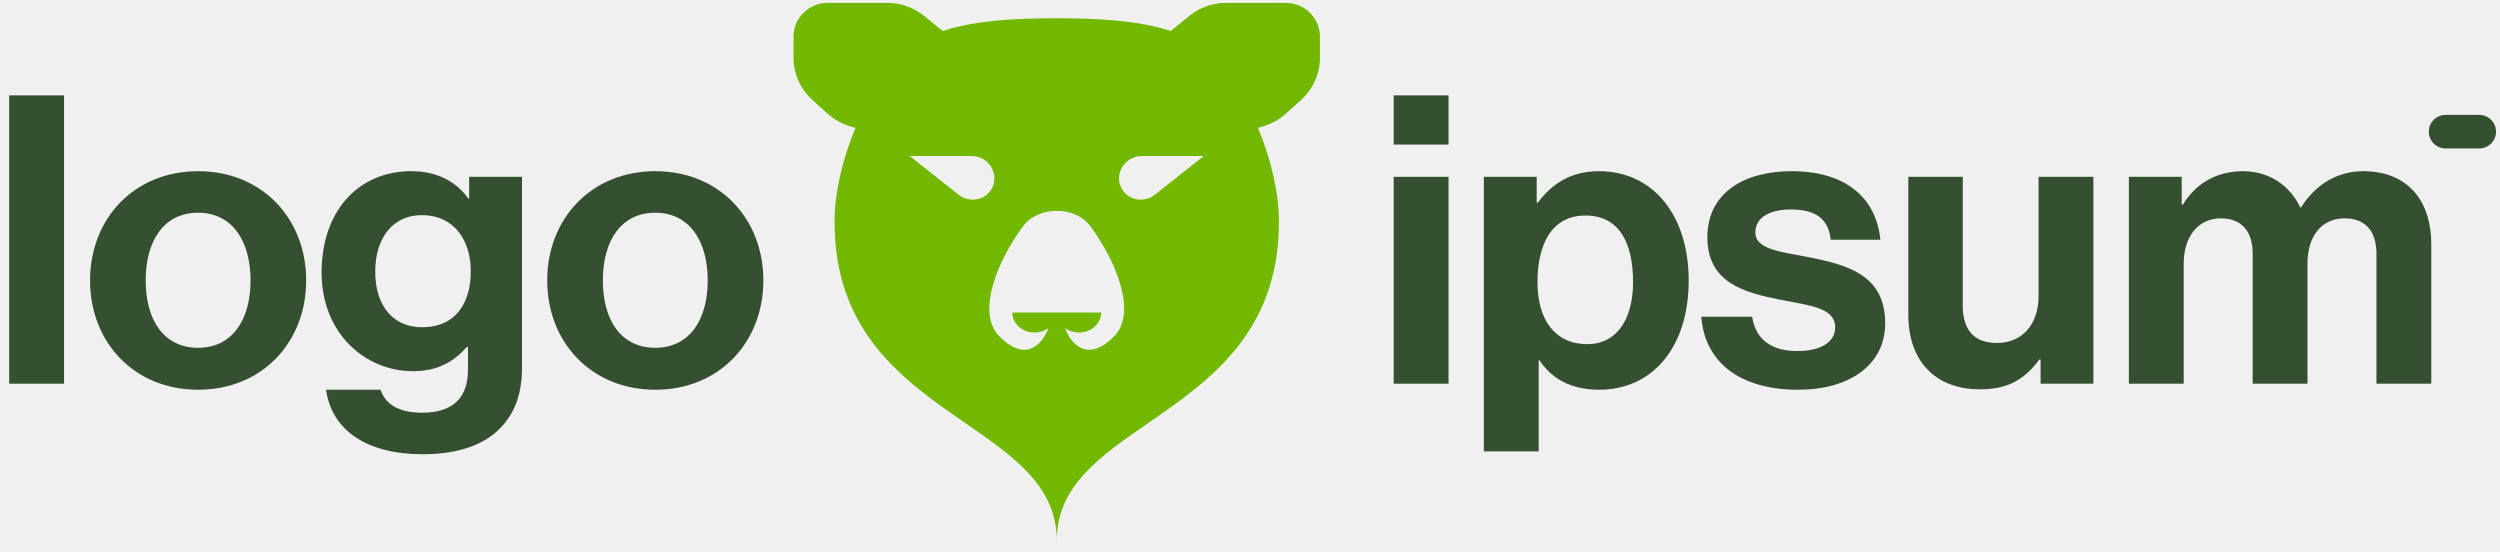
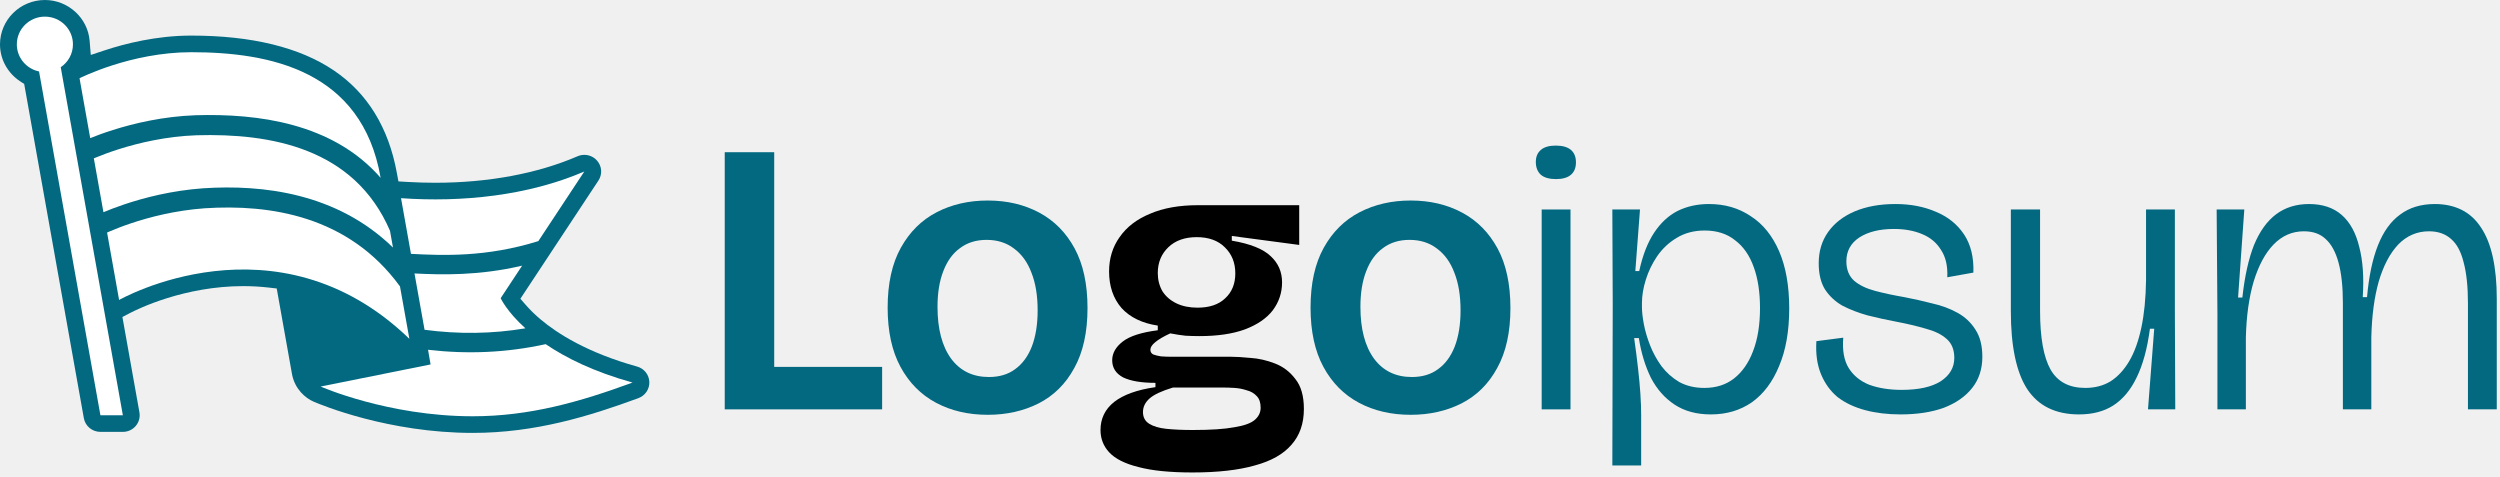
- <svg xmlns="http://www.w3.org/2000/svg" id="logo-75" width="186" height="41" viewBox="0 0 186 41" fill="none">
-   <path class="ccustom" fill-rule="evenodd" clip-rule="evenodd" d="M59.037 2.729C59.037 1.339 60.176 0.213 61.581 0.213H66.011C67.011 0.213 67.98 0.556 68.753 1.183L70.1 2.276L70.134 2.306C70.165 2.296 70.196 2.286 70.228 2.276C72.659 1.506 75.609 1.359 78.621 1.359C81.632 1.359 84.582 1.506 87.013 2.276C87.045 2.286 87.076 2.296 87.107 2.306L87.141 2.276L88.488 1.183C89.261 0.556 90.23 0.213 91.23 0.213H95.66C97.065 0.213 98.204 1.339 98.204 2.729V4.284C98.204 5.487 97.691 6.635 96.792 7.445L95.705 8.425C95.174 8.904 94.537 9.252 93.845 9.442L93.588 9.512C94.595 11.89 95.152 14.432 95.152 16.488C95.152 24.759 89.978 28.332 85.419 31.479C81.829 33.958 78.621 36.173 78.621 40.213C78.621 36.173 75.412 33.958 71.822 31.479C67.263 28.332 62.089 24.759 62.089 16.488C62.089 14.432 62.646 11.89 63.653 9.512L63.396 9.442C62.704 9.252 62.067 8.904 61.536 8.425L60.449 7.445C59.55 6.635 59.037 5.487 59.037 4.284V2.729ZM81.927 23.25C81.927 23.645 81.753 24.024 81.443 24.304C81.133 24.583 80.712 24.74 80.274 24.74C79.895 24.74 79.53 24.623 79.238 24.411C79.735 25.728 81.008 26.976 82.944 24.969C84.653 23.105 82.868 19.172 81.129 16.838C80.549 16.06 79.597 15.686 78.621 15.686C77.644 15.686 76.692 16.06 76.112 16.838C74.373 19.172 72.588 23.105 74.297 24.969C76.233 26.976 77.506 25.728 78.003 24.411C77.711 24.623 77.346 24.74 76.967 24.74C76.529 24.74 76.108 24.583 75.798 24.304C75.488 24.024 75.314 23.645 75.314 23.25H81.927ZM72.29 11.608H67.684L71.314 14.483C72.113 15.115 73.28 14.913 73.774 14.057C74.398 12.975 73.569 11.608 72.29 11.608ZM84.951 11.608H89.557L85.927 14.483C85.128 15.115 83.961 14.913 83.467 14.057C82.843 12.975 83.672 11.608 84.951 11.608Z" fill="#72B800" />
-   <path class="ccustom" d="M103.69 28.546H107.77V13.156H103.69V28.546ZM103.69 10.756H107.77V7.096H103.69V10.756Z" fill="#355030" />
-   <path class="ccustom" d="M110.399 33.586H114.479V26.806H114.539C115.409 28.126 116.819 28.996 118.979 28.996C122.939 28.996 125.639 25.846 125.639 20.866C125.639 16.066 123.029 12.736 118.949 12.736C116.849 12.736 115.409 13.726 114.419 15.076H114.329V13.156H110.399V33.586ZM118.109 25.606C115.679 25.606 114.389 23.776 114.389 20.986C114.389 18.226 115.409 16.036 117.959 16.036C120.479 16.036 121.499 18.076 121.499 20.986C121.499 23.896 120.179 25.606 118.109 25.606Z" fill="#355030" />
-   <path class="ccustom" d="M133.778 28.996C137.618 28.996 140.258 27.136 140.258 24.046C140.258 20.446 137.408 19.726 134.828 19.186C132.638 18.736 130.598 18.616 130.598 17.296C130.598 16.186 131.648 15.586 133.238 15.586C134.978 15.586 136.028 16.186 136.208 17.836H139.898C139.598 14.746 137.348 12.736 133.298 12.736C129.788 12.736 127.028 14.326 127.028 17.656C127.028 21.016 129.728 21.766 132.488 22.306C134.588 22.726 136.538 22.876 136.538 24.346C136.538 25.426 135.518 26.116 133.718 26.116C131.888 26.116 130.628 25.336 130.358 23.566H126.578C126.818 26.836 129.308 28.996 133.778 28.996Z" fill="#355030" />
-   <path class="ccustom" d="M155.749 28.546V13.156H151.669V22.036C151.669 24.076 150.499 25.516 148.579 25.516C146.839 25.516 146.029 24.526 146.029 22.726V13.156H141.979V23.416C141.979 26.776 143.899 28.966 147.319 28.966C149.479 28.966 150.679 28.156 151.729 26.746H151.819V28.546H155.749Z" fill="#355030" />
-   <path class="ccustom" d="M158.388 28.546H162.468V19.606C162.468 17.566 163.578 16.246 165.228 16.246C166.728 16.246 167.598 17.146 167.598 18.886V28.546H171.678V19.606C171.678 17.566 172.728 16.246 174.438 16.246C175.938 16.246 176.808 17.146 176.808 18.886V28.546H180.888V18.196C180.888 14.836 179.058 12.736 175.818 12.736C173.868 12.736 172.248 13.756 171.198 15.436H171.138C170.388 13.816 168.828 12.736 166.878 12.736C164.748 12.736 163.248 13.816 162.408 15.226H162.318V13.156H158.388V28.546Z" fill="#355030" />
-   <path class="ccustom" d="M0.684 28.546H4.764V7.096H0.684V28.546Z" fill="#355030" />
-   <path class="ccustom" d="M14.74 28.996C19.51 28.996 22.78 25.456 22.78 20.866C22.78 16.276 19.51 12.736 14.74 12.736C9.97 12.736 6.7 16.276 6.7 20.866C6.7 25.456 9.97 28.996 14.74 28.996ZM14.74 25.876C12.22 25.876 10.84 23.866 10.84 20.866C10.84 17.866 12.22 15.826 14.74 15.826C17.23 15.826 18.64 17.866 18.64 20.866C18.64 23.866 17.23 25.876 14.74 25.876Z" fill="#355030" />
-   <path class="ccustom" d="M31.457 33.796C33.737 33.796 35.717 33.256 37.007 32.056C38.147 31.006 38.837 29.536 38.837 27.376V13.156H34.907V14.776H34.847C33.917 13.486 32.507 12.736 30.587 12.736C26.687 12.736 23.927 15.676 23.927 20.266C23.927 24.916 27.287 27.616 30.707 27.616C32.657 27.616 33.827 26.836 34.727 25.816H34.817V27.496C34.817 29.596 33.707 30.706 31.397 30.706C29.507 30.706 28.637 29.956 28.307 28.996H24.257C24.677 31.996 27.257 33.796 31.457 33.796ZM31.397 24.346C29.297 24.346 27.917 22.816 27.917 20.206C27.917 17.626 29.297 16.006 31.367 16.006C33.827 16.006 35.027 17.926 35.027 20.176C35.027 22.456 33.977 24.346 31.397 24.346Z" fill="#355030" />
-   <path class="ccustom" d="M48.754 28.996C53.524 28.996 56.794 25.456 56.794 20.866C56.794 16.276 53.524 12.736 48.754 12.736C43.984 12.736 40.714 16.276 40.714 20.866C40.714 25.456 43.984 28.996 48.754 28.996ZM48.754 25.876C46.234 25.876 44.854 23.866 44.854 20.866C44.854 17.866 46.234 15.826 48.754 15.826C51.244 15.826 52.654 17.866 52.654 20.866C52.654 23.866 51.244 25.876 48.754 25.876Z" fill="#355030" />
-   <path class="ccustom" d="M180.704 9.796C180.704 9.106 181.263 8.546 181.954 8.546H184.454C185.144 8.546 185.704 9.106 185.704 9.796C185.704 10.487 185.144 11.046 184.454 11.046H181.954C181.263 11.046 180.704 10.487 180.704 9.796Z" fill="#355030" />
+ <svg xmlns="http://www.w3.org/2000/svg" width="231" height="44" viewBox="0 0 231 44" fill="none">
+   <path d="M59.999 35.285C59.971 34.618 59.516 34.049 58.866 33.869C54.262 32.591 51.49 30.806 49.976 29.534C49.457 29.098 48.991 28.645 48.592 28.188L48.083 27.604L48.509 26.959L55.294 16.685C55.672 16.112 55.626 15.375 55.178 14.853C54.882 14.507 54.449 14.309 53.99 14.309C53.775 14.309 53.566 14.352 53.368 14.438C49.655 16.04 45.106 16.887 40.212 16.887C39.361 16.887 38.491 16.861 37.626 16.81L36.813 16.761L36.668 15.969C35.903 11.783 33.943 8.599 30.844 6.506C27.683 4.371 23.249 3.288 17.667 3.288C14.463 3.288 11.536 4.034 9.645 4.66L8.388 5.076L8.282 3.77C8.112 1.656 6.296 0 4.148 0C1.861 0 0 1.838 0 4.098C0 5.47 0.697 6.748 1.865 7.516L2.235 7.759L2.312 8.191L7.746 38.636C7.878 39.372 8.522 39.906 9.278 39.906H11.352C11.813 39.906 12.247 39.706 12.543 39.357C12.84 39.008 12.963 38.551 12.883 38.102L11.442 30.025L11.311 29.29L11.978 28.941C12.778 28.523 17.045 26.438 22.478 26.438C23.259 26.438 24.04 26.482 24.8 26.568L25.569 26.656L25.703 27.408L26.991 34.624C27.258 35.944 28.194 36.776 28.982 37.115C29.675 37.414 35.902 40 43.679 40C49.453 40 54.448 38.457 58.987 36.789C59.62 36.556 60.026 35.952 59.999 35.286L59.999 35.285Z" fill="#036981" />
+   <path fill-rule="evenodd" clip-rule="evenodd" d="M18.781 17.397C24.679 17.011 32.152 17.948 37.445 24.073C37.913 24.614 37.588 24.89 38.019 25.515L38.019 26.342L37.244 26.864C32.487 19.969 25.053 18.844 18.908 19.246C16.196 19.442 13.813 20.061 12.106 20.634C11.254 20.92 10.574 21.193 10.11 21.392C9.878 21.492 9.701 21.574 9.584 21.629C9.525 21.657 9.481 21.678 9.453 21.692C9.439 21.699 9.429 21.704 9.423 21.707L9.416 21.71C9.416 21.71 9.417 21.71 8.986 20.887C8.555 20.064 8.555 20.063 8.555 20.063L8.557 20.062L8.561 20.061L8.573 20.054C8.584 20.049 8.598 20.042 8.616 20.033C8.653 20.015 8.706 19.989 8.774 19.957C8.91 19.893 9.107 19.803 9.36 19.694C9.865 19.476 10.594 19.183 11.503 18.878C13.317 18.27 15.861 17.607 18.774 17.397L18.777 17.397L18.781 17.397Z" fill="#036981" />
+   <path fill-rule="evenodd" clip-rule="evenodd" d="M18.099 10.646C24.491 10.459 32.505 11.582 36.712 18.546C37.17 19.305 36.549 19.685 36.91 20.589L37.072 21.377L36.199 21.718C33 13.71 25.112 12.296 18.157 12.499C15.369 12.597 12.847 13.195 11.015 13.774C10.102 14.063 9.365 14.345 8.861 14.553C8.608 14.658 8.414 14.743 8.285 14.802C8.221 14.831 8.173 14.854 8.142 14.868C8.126 14.876 8.115 14.881 8.108 14.884L8.101 14.888L8.1 14.888C8.1 14.888 8.101 14.888 7.683 14.058C7.265 13.228 7.265 13.228 7.265 13.228L7.267 13.227L7.271 13.225L7.284 13.219C7.295 13.213 7.311 13.206 7.331 13.197C7.371 13.178 7.428 13.151 7.502 13.118C7.649 13.05 7.863 12.956 8.137 12.843C8.684 12.617 9.472 12.316 10.444 12.009C12.384 11.396 15.083 10.752 18.094 10.647L18.096 10.646L18.099 10.646Z" fill="#036981" />
+   <path d="M5.612 6.211C6.293 5.75 6.74 4.975 6.74 4.098C6.74 2.683 5.579 1.537 4.148 1.537C2.716 1.537 1.555 2.683 1.555 4.098C1.555 5.329 2.435 6.358 3.608 6.603L9.278 38.369H11.352L5.612 6.211Z" fill="white" />
+   <path d="M8.336 12.762L7.349 7.229C7.349 7.229 12.079 4.824 17.666 4.824C24.925 4.824 33.447 6.505 35.167 16.413C35.168 16.418 35.169 16.424 35.17 16.43C30.738 11.348 23.778 10.48 18.098 10.647L18.095 10.647L18.093 10.647C15.082 10.752 12.383 11.396 10.443 12.009C9.583 12.28 8.869 12.547 8.336 12.762Z" fill="white" />
+   <path d="M8.67 14.633L9.558 19.609C10.049 19.402 10.707 19.145 11.502 18.878C13.316 18.27 15.86 17.607 18.773 17.397L18.776 17.397L18.78 17.397C24.268 17.038 31.12 17.824 36.311 22.871C36.219 22.361 36.127 21.843 36.033 21.32C32.735 13.663 24.994 12.3 18.156 12.499C15.368 12.597 12.846 13.196 11.014 13.774C10.101 14.063 9.364 14.345 8.86 14.554C8.792 14.581 8.729 14.608 8.67 14.633Z" fill="white" />
+   <path d="M36.959 26.464C32.194 19.926 24.931 18.852 18.907 19.246C16.195 19.442 13.812 20.061 12.105 20.634C11.253 20.92 10.573 21.193 10.109 21.393C10.031 21.426 9.959 21.458 9.894 21.487L11.005 27.716C11.005 27.716 25.523 19.424 37.826 31.307C37.666 30.373 37.358 28.668 36.977 26.565C36.971 26.531 36.965 26.498 36.959 26.464Z" fill="white" />
+   <path d="M29.626 35.716C29.626 35.716 35.849 38.463 43.679 38.463C48.956 38.463 53.608 37.126 58.445 35.348C54.851 34.351 52.261 33.051 50.42 31.8C46.823 32.592 43.183 32.743 39.552 32.319C39.63 32.77 39.708 33.222 39.785 33.674L29.626 35.716Z" fill="white" />
+   <path d="M39.229 30.471C42.347 30.887 45.464 30.856 48.546 30.337C46.81 28.771 46.261 27.552 46.261 27.552L48.244 24.547C44.236 25.488 40.819 25.395 38.299 25.268C38.611 27.002 38.923 28.736 39.229 30.471Z" fill="white" />
+   <path d="M37.973 23.456C40.903 23.609 44.937 23.781 49.742 22.279L53.99 15.846C48.791 18.089 42.684 18.707 37.055 18.313C37.357 20.028 37.665 21.742 37.973 23.456Z" fill="white" />
+   <path d="M142.45 19.356V37.824H145.114V19.356H142.45Z" fill="#036981" />
+   <path d="M142.378 16.152C142.69 16.416 143.158 16.548 143.782 16.548C144.382 16.548 144.838 16.416 145.15 16.152C145.462 15.888 145.618 15.504 145.618 15C145.618 14.496 145.462 14.112 145.15 13.848C144.838 13.584 144.37 13.452 143.746 13.452C143.146 13.452 142.69 13.584 142.378 13.848C142.066 14.112 141.91 14.484 141.91 14.964C141.91 15.468 142.066 15.864 142.378 16.152Z" fill="#036981" />
+   <path fill-rule="evenodd" clip-rule="evenodd" d="M148.98 43.008L149.016 28.14L148.98 19.356H151.536L151.104 25.044H151.464C151.776 23.604 152.232 22.428 152.832 21.516C153.432 20.604 154.152 19.932 154.992 19.5C155.856 19.068 156.828 18.852 157.908 18.852C159.372 18.852 160.656 19.224 161.76 19.968C162.888 20.688 163.764 21.768 164.388 23.208C165.012 24.648 165.324 26.412 165.324 28.5C165.324 30.588 165.012 32.364 164.388 33.828C163.788 35.292 162.948 36.408 161.868 37.176C160.788 37.92 159.528 38.292 158.088 38.292C156.768 38.292 155.652 37.992 154.74 37.392C153.828 36.792 153.096 35.964 152.544 34.908C152.016 33.828 151.644 32.604 151.428 31.236H150.996C151.14 32.244 151.26 33.18 151.356 34.044C151.452 34.884 151.524 35.664 151.572 36.384C151.62 37.104 151.644 37.776 151.644 38.4V43.008H148.98ZM157.476 35.844C158.556 35.844 159.468 35.556 160.212 34.98C160.98 34.38 161.568 33.54 161.976 32.46C162.408 31.356 162.624 30.024 162.624 28.464C162.624 27 162.432 25.74 162.048 24.684C161.664 23.604 161.088 22.776 160.32 22.2C159.576 21.6 158.64 21.3 157.512 21.3C156.528 21.3 155.664 21.528 154.92 21.984C154.2 22.416 153.6 22.98 153.12 23.676C152.664 24.348 152.316 25.068 152.076 25.836C151.836 26.604 151.716 27.324 151.716 27.996V28.392C151.716 28.8 151.776 29.328 151.896 29.976C152.016 30.6 152.208 31.248 152.472 31.92C152.736 32.592 153.084 33.228 153.516 33.828C153.972 34.428 154.524 34.92 155.172 35.304C155.844 35.664 156.612 35.844 157.476 35.844Z" fill="#036981" />
+   <path d="M172.333 37.896C173.317 38.16 174.409 38.292 175.609 38.292C177.145 38.292 178.477 38.088 179.605 37.68C180.733 37.248 181.609 36.636 182.233 35.844C182.857 35.052 183.169 34.092 183.169 32.964C183.169 31.932 182.953 31.092 182.521 30.444C182.113 29.796 181.561 29.28 180.865 28.896C180.169 28.512 179.389 28.224 178.525 28.032C177.685 27.816 176.833 27.624 175.969 27.456C174.985 27.288 174.085 27.096 173.269 26.88C172.453 26.664 171.805 26.352 171.325 25.944C170.845 25.512 170.605 24.912 170.605 24.144C170.605 23.208 171.001 22.476 171.793 21.948C172.609 21.42 173.677 21.156 174.997 21.156C175.981 21.156 176.845 21.312 177.589 21.624C178.357 21.936 178.945 22.428 179.353 23.1C179.785 23.748 179.977 24.588 179.929 25.62L182.341 25.188C182.389 23.772 182.101 22.596 181.477 21.66C180.853 20.724 179.989 20.028 178.885 19.572C177.781 19.092 176.533 18.852 175.141 18.852C173.701 18.852 172.441 19.08 171.361 19.536C170.305 19.992 169.489 20.628 168.913 21.444C168.337 22.26 168.049 23.22 168.049 24.324C168.049 25.308 168.241 26.112 168.625 26.736C169.033 27.36 169.573 27.864 170.245 28.248C170.941 28.608 171.721 28.908 172.585 29.148C173.449 29.364 174.325 29.556 175.213 29.724C176.221 29.916 177.133 30.132 177.949 30.372C178.765 30.588 179.401 30.9 179.857 31.308C180.337 31.716 180.577 32.304 180.577 33.072C180.577 33.96 180.157 34.68 179.317 35.232C178.477 35.76 177.277 36.024 175.717 36.024C174.589 36.024 173.593 35.868 172.729 35.556C171.889 35.22 171.253 34.704 170.821 34.008C170.389 33.312 170.221 32.376 170.317 31.2L167.833 31.524C167.761 32.7 167.905 33.72 168.265 34.584C168.625 35.448 169.141 36.156 169.813 36.708C170.509 37.236 171.349 37.632 172.333 37.896Z" fill="#036981" />
+   <path d="M204.89 37.824V29.04L204.818 19.356H207.374L206.798 27.492H207.194C207.41 25.524 207.77 23.904 208.274 22.632C208.802 21.36 209.486 20.412 210.326 19.788C211.166 19.164 212.174 18.852 213.35 18.852C214.598 18.852 215.606 19.188 216.374 19.86C217.142 20.532 217.682 21.516 217.994 22.812C218.33 24.084 218.438 25.632 218.318 27.456H218.714C218.882 25.536 219.218 23.94 219.722 22.668C220.226 21.396 220.91 20.448 221.774 19.824C222.638 19.176 223.706 18.852 224.978 18.852C225.914 18.852 226.742 19.032 227.462 19.392C228.182 19.752 228.782 20.304 229.262 21.048C229.742 21.768 230.102 22.68 230.342 23.784C230.582 24.888 230.702 26.16 230.702 27.6V37.824H228.038V28.032C228.038 26.496 227.906 25.236 227.642 24.252C227.402 23.268 227.018 22.548 226.49 22.092C225.962 21.612 225.278 21.372 224.438 21.372C223.334 21.372 222.386 21.78 221.594 22.596C220.826 23.412 220.226 24.552 219.794 26.016C219.386 27.456 219.158 29.172 219.11 31.164V37.824H216.482V27.996C216.482 26.508 216.35 25.272 216.086 24.288C215.822 23.304 215.426 22.572 214.898 22.092C214.394 21.612 213.722 21.372 212.882 21.372C211.802 21.372 210.866 21.78 210.074 22.596C209.306 23.388 208.694 24.528 208.238 26.016C207.806 27.48 207.566 29.208 207.518 31.2V37.824H204.89Z" fill="#036981" />
+   <path d="M192.102 38.292C189.942 38.292 188.346 37.512 187.314 35.952C186.306 34.392 185.802 31.992 185.802 28.752V19.356H188.502V28.716C188.502 31.188 188.826 33 189.474 34.152C190.122 35.28 191.19 35.844 192.678 35.844C193.566 35.844 194.346 35.64 195.018 35.232C195.69 34.8 196.266 34.176 196.746 33.36C197.226 32.544 197.598 31.512 197.862 30.264C198.126 29.016 198.27 27.564 198.294 25.908V19.356H200.958V28.644L200.994 37.824H198.474L199.05 30.372H198.654C198.414 32.196 198.006 33.696 197.43 34.872C196.878 36.024 196.158 36.888 195.27 37.464C194.406 38.016 193.35 38.292 192.102 38.292Z" fill="#036981" />
+   <path fill-rule="evenodd" clip-rule="evenodd" d="M130.347 38.328C128.547 38.328 126.951 37.956 125.559 37.212C124.167 36.468 123.075 35.364 122.283 33.9C121.491 32.436 121.095 30.612 121.095 28.428C121.095 26.196 121.503 24.348 122.319 22.884C123.135 21.42 124.239 20.328 125.631 19.608C127.023 18.888 128.595 18.528 130.347 18.528C132.123 18.528 133.707 18.9 135.099 19.644C136.491 20.388 137.583 21.492 138.375 22.956C139.167 24.42 139.563 26.256 139.563 28.464C139.563 30.696 139.155 32.544 138.339 34.008C137.547 35.472 136.443 36.564 135.027 37.284C133.635 37.98 132.075 38.328 130.347 38.328ZM130.455 34.836C131.415 34.836 132.219 34.596 132.867 34.116C133.539 33.636 134.055 32.94 134.415 32.028C134.775 31.092 134.955 29.976 134.955 28.68C134.955 27.312 134.763 26.148 134.379 25.188C134.019 24.228 133.479 23.484 132.759 22.956C132.063 22.428 131.223 22.164 130.239 22.164C129.279 22.164 128.463 22.416 127.791 22.92C127.119 23.4 126.603 24.108 126.243 25.044C125.883 25.956 125.703 27.06 125.703 28.356C125.703 30.396 126.123 31.992 126.963 33.144C127.803 34.272 128.967 34.836 130.455 34.836Z" fill="#036981" />
+   <path fill-rule="evenodd" clip-rule="evenodd" d="M105.179 43.152C106.427 43.488 108.095 43.656 110.183 43.656C112.511 43.656 114.431 43.44 115.943 43.008C117.455 42.6 118.583 41.964 119.327 41.1C120.095 40.236 120.479 39.132 120.479 37.788C120.479 36.588 120.215 35.664 119.687 35.016C119.183 34.344 118.547 33.864 117.779 33.576C117.035 33.288 116.291 33.12 115.547 33.072C114.803 33 114.203 32.964 113.747 32.964H108.275C107.915 32.964 107.579 32.952 107.267 32.928C106.979 32.88 106.739 32.82 106.547 32.748C106.379 32.652 106.295 32.508 106.295 32.316C106.295 32.1 106.439 31.872 106.727 31.632C107.039 31.368 107.507 31.092 108.131 30.804C108.635 30.9 109.103 30.972 109.535 31.02C109.967 31.044 110.399 31.056 110.831 31.056C112.487 31.056 113.879 30.852 115.007 30.444C116.159 30.012 117.023 29.424 117.599 28.68C118.175 27.912 118.463 27.048 118.463 26.088C118.463 25.128 118.115 24.324 117.419 23.676C116.723 23.004 115.523 22.524 113.819 22.236V21.804L120.047 22.632V18.96H110.687C108.959 18.96 107.483 19.224 106.259 19.752C105.035 20.256 104.099 20.976 103.451 21.912C102.803 22.824 102.479 23.88 102.479 25.08C102.479 26.448 102.863 27.576 103.631 28.464C104.423 29.328 105.539 29.868 106.979 30.084V30.516C105.467 30.708 104.387 31.056 103.739 31.56C103.091 32.064 102.767 32.64 102.767 33.288C102.767 33.984 103.103 34.512 103.775 34.872C104.471 35.208 105.467 35.376 106.763 35.376V35.772C105.083 36.012 103.811 36.468 102.947 37.14C102.107 37.812 101.687 38.676 101.687 39.732C101.687 40.524 101.951 41.208 102.479 41.784C103.031 42.384 103.931 42.84 105.179 43.152ZM114.035 39.48C113.147 39.648 111.875 39.732 110.219 39.732C109.283 39.732 108.467 39.696 107.771 39.624C107.099 39.552 106.571 39.396 106.187 39.156C105.803 38.916 105.611 38.556 105.611 38.076C105.611 37.596 105.815 37.176 106.223 36.816C106.631 36.456 107.351 36.12 108.383 35.808H113.027C113.339 35.808 113.687 35.82 114.071 35.844C114.455 35.868 114.827 35.94 115.187 36.06C115.571 36.156 115.883 36.336 116.123 36.6C116.363 36.84 116.483 37.2 116.483 37.68C116.483 38.112 116.303 38.484 115.943 38.796C115.583 39.108 114.947 39.336 114.035 39.48ZM113.207 27.564C112.607 28.14 111.755 28.428 110.651 28.428C109.907 28.428 109.259 28.296 108.707 28.032C108.155 27.768 107.723 27.396 107.411 26.916C107.123 26.412 106.979 25.848 106.979 25.224C106.979 24.264 107.303 23.472 107.951 22.848C108.599 22.224 109.475 21.912 110.579 21.912C111.683 21.912 112.547 22.224 113.171 22.848C113.819 23.472 114.143 24.276 114.143 25.26C114.143 26.22 113.831 26.988 113.207 27.564Z" fill="#000" />
+   <path fill-rule="evenodd" clip-rule="evenodd" d="M91.27 38.328C89.47 38.328 87.874 37.956 86.482 37.212C85.09 36.468 83.998 35.364 83.206 33.9C82.414 32.436 82.018 30.612 82.018 28.428C82.018 26.196 82.426 24.348 83.242 22.884C84.058 21.42 85.162 20.328 86.554 19.608C87.946 18.888 89.518 18.528 91.27 18.528C93.046 18.528 94.63 18.9 96.022 19.644C97.414 20.388 98.506 21.492 99.298 22.956C100.09 24.42 100.486 26.256 100.486 28.464C100.486 30.696 100.078 32.544 99.262 34.008C98.47 35.472 97.366 36.564 95.95 37.284C94.558 37.98 92.998 38.328 91.27 38.328ZM91.378 34.836C92.338 34.836 93.142 34.596 93.79 34.116C94.462 33.636 94.978 32.94 95.338 32.028C95.698 31.092 95.878 29.976 95.878 28.68C95.878 27.312 95.686 26.148 95.302 25.188C94.942 24.228 94.402 23.484 93.682 22.956C92.986 22.428 92.146 22.164 91.162 22.164C90.202 22.164 89.386 22.416 88.714 22.92C88.042 23.4 87.526 24.108 87.166 25.044C86.806 25.956 86.626 27.06 86.626 28.356C86.626 30.396 87.046 31.992 87.886 33.144C88.726 34.272 89.89 34.836 91.378 34.836Z" fill="#036981" />
+   <path d="M66.965 14.064V37.824H81.509V33.9H71.537V14.064H66.965Z" fill="#036981" />
</svg>
